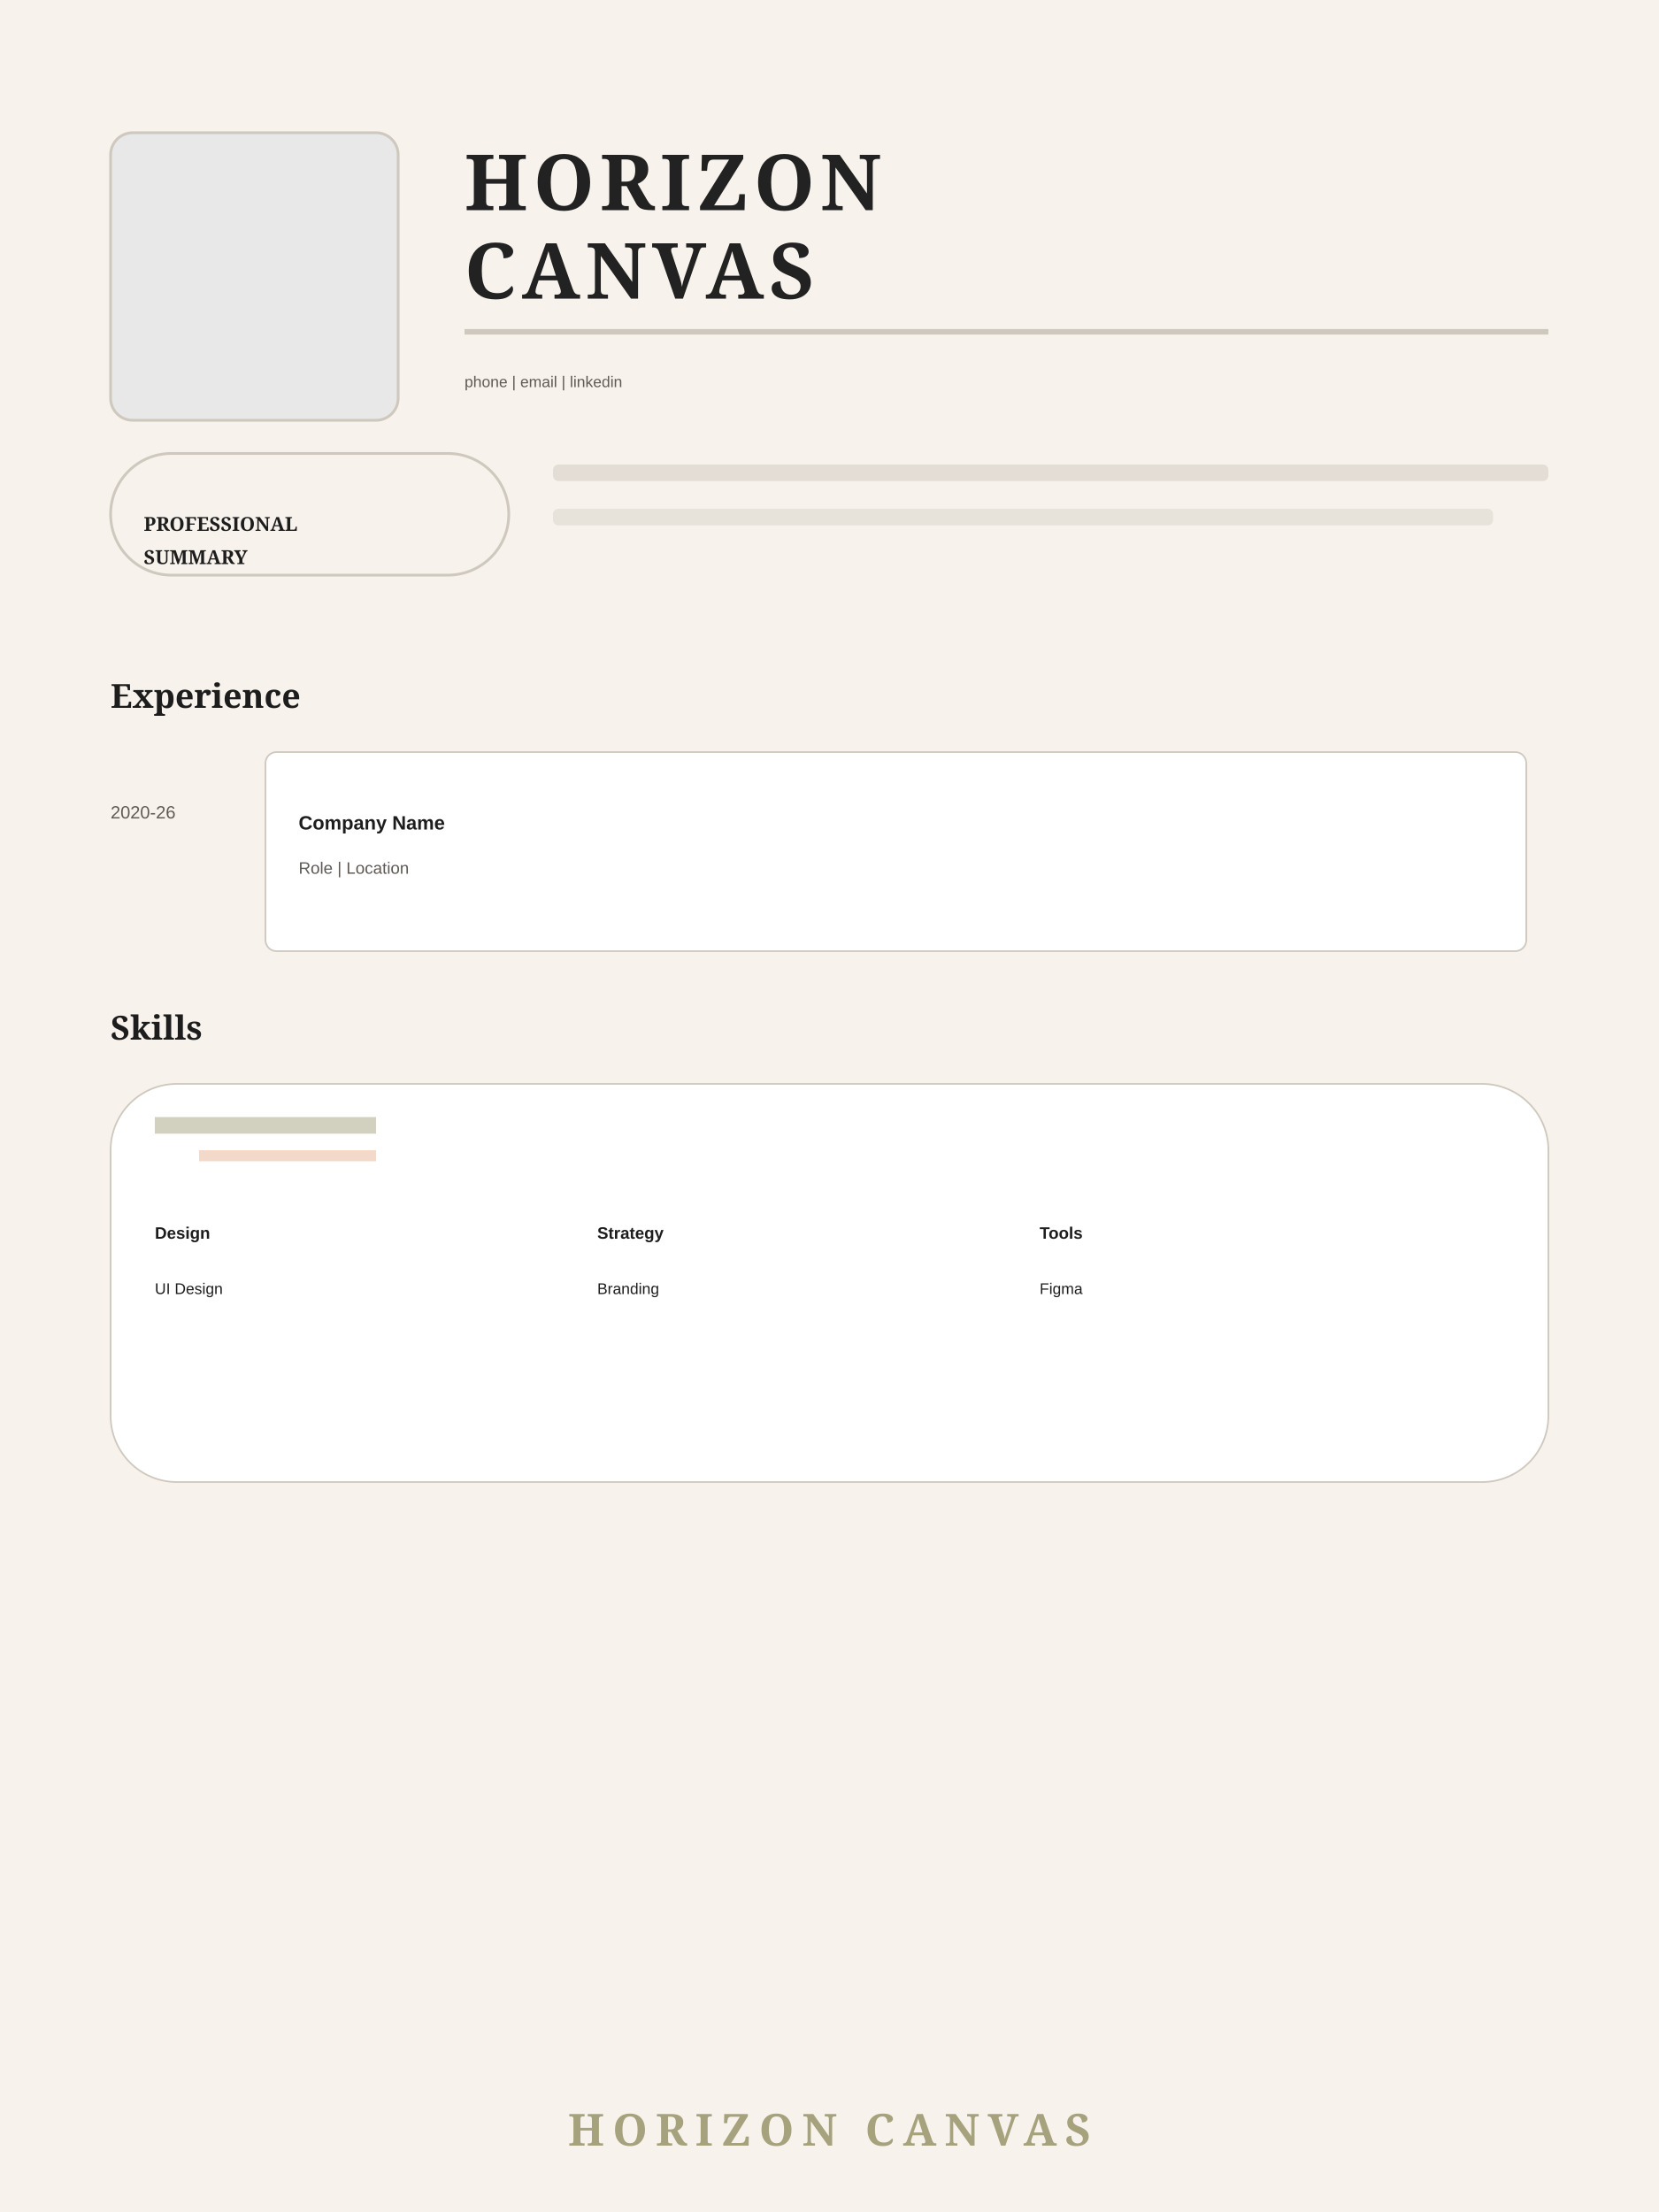
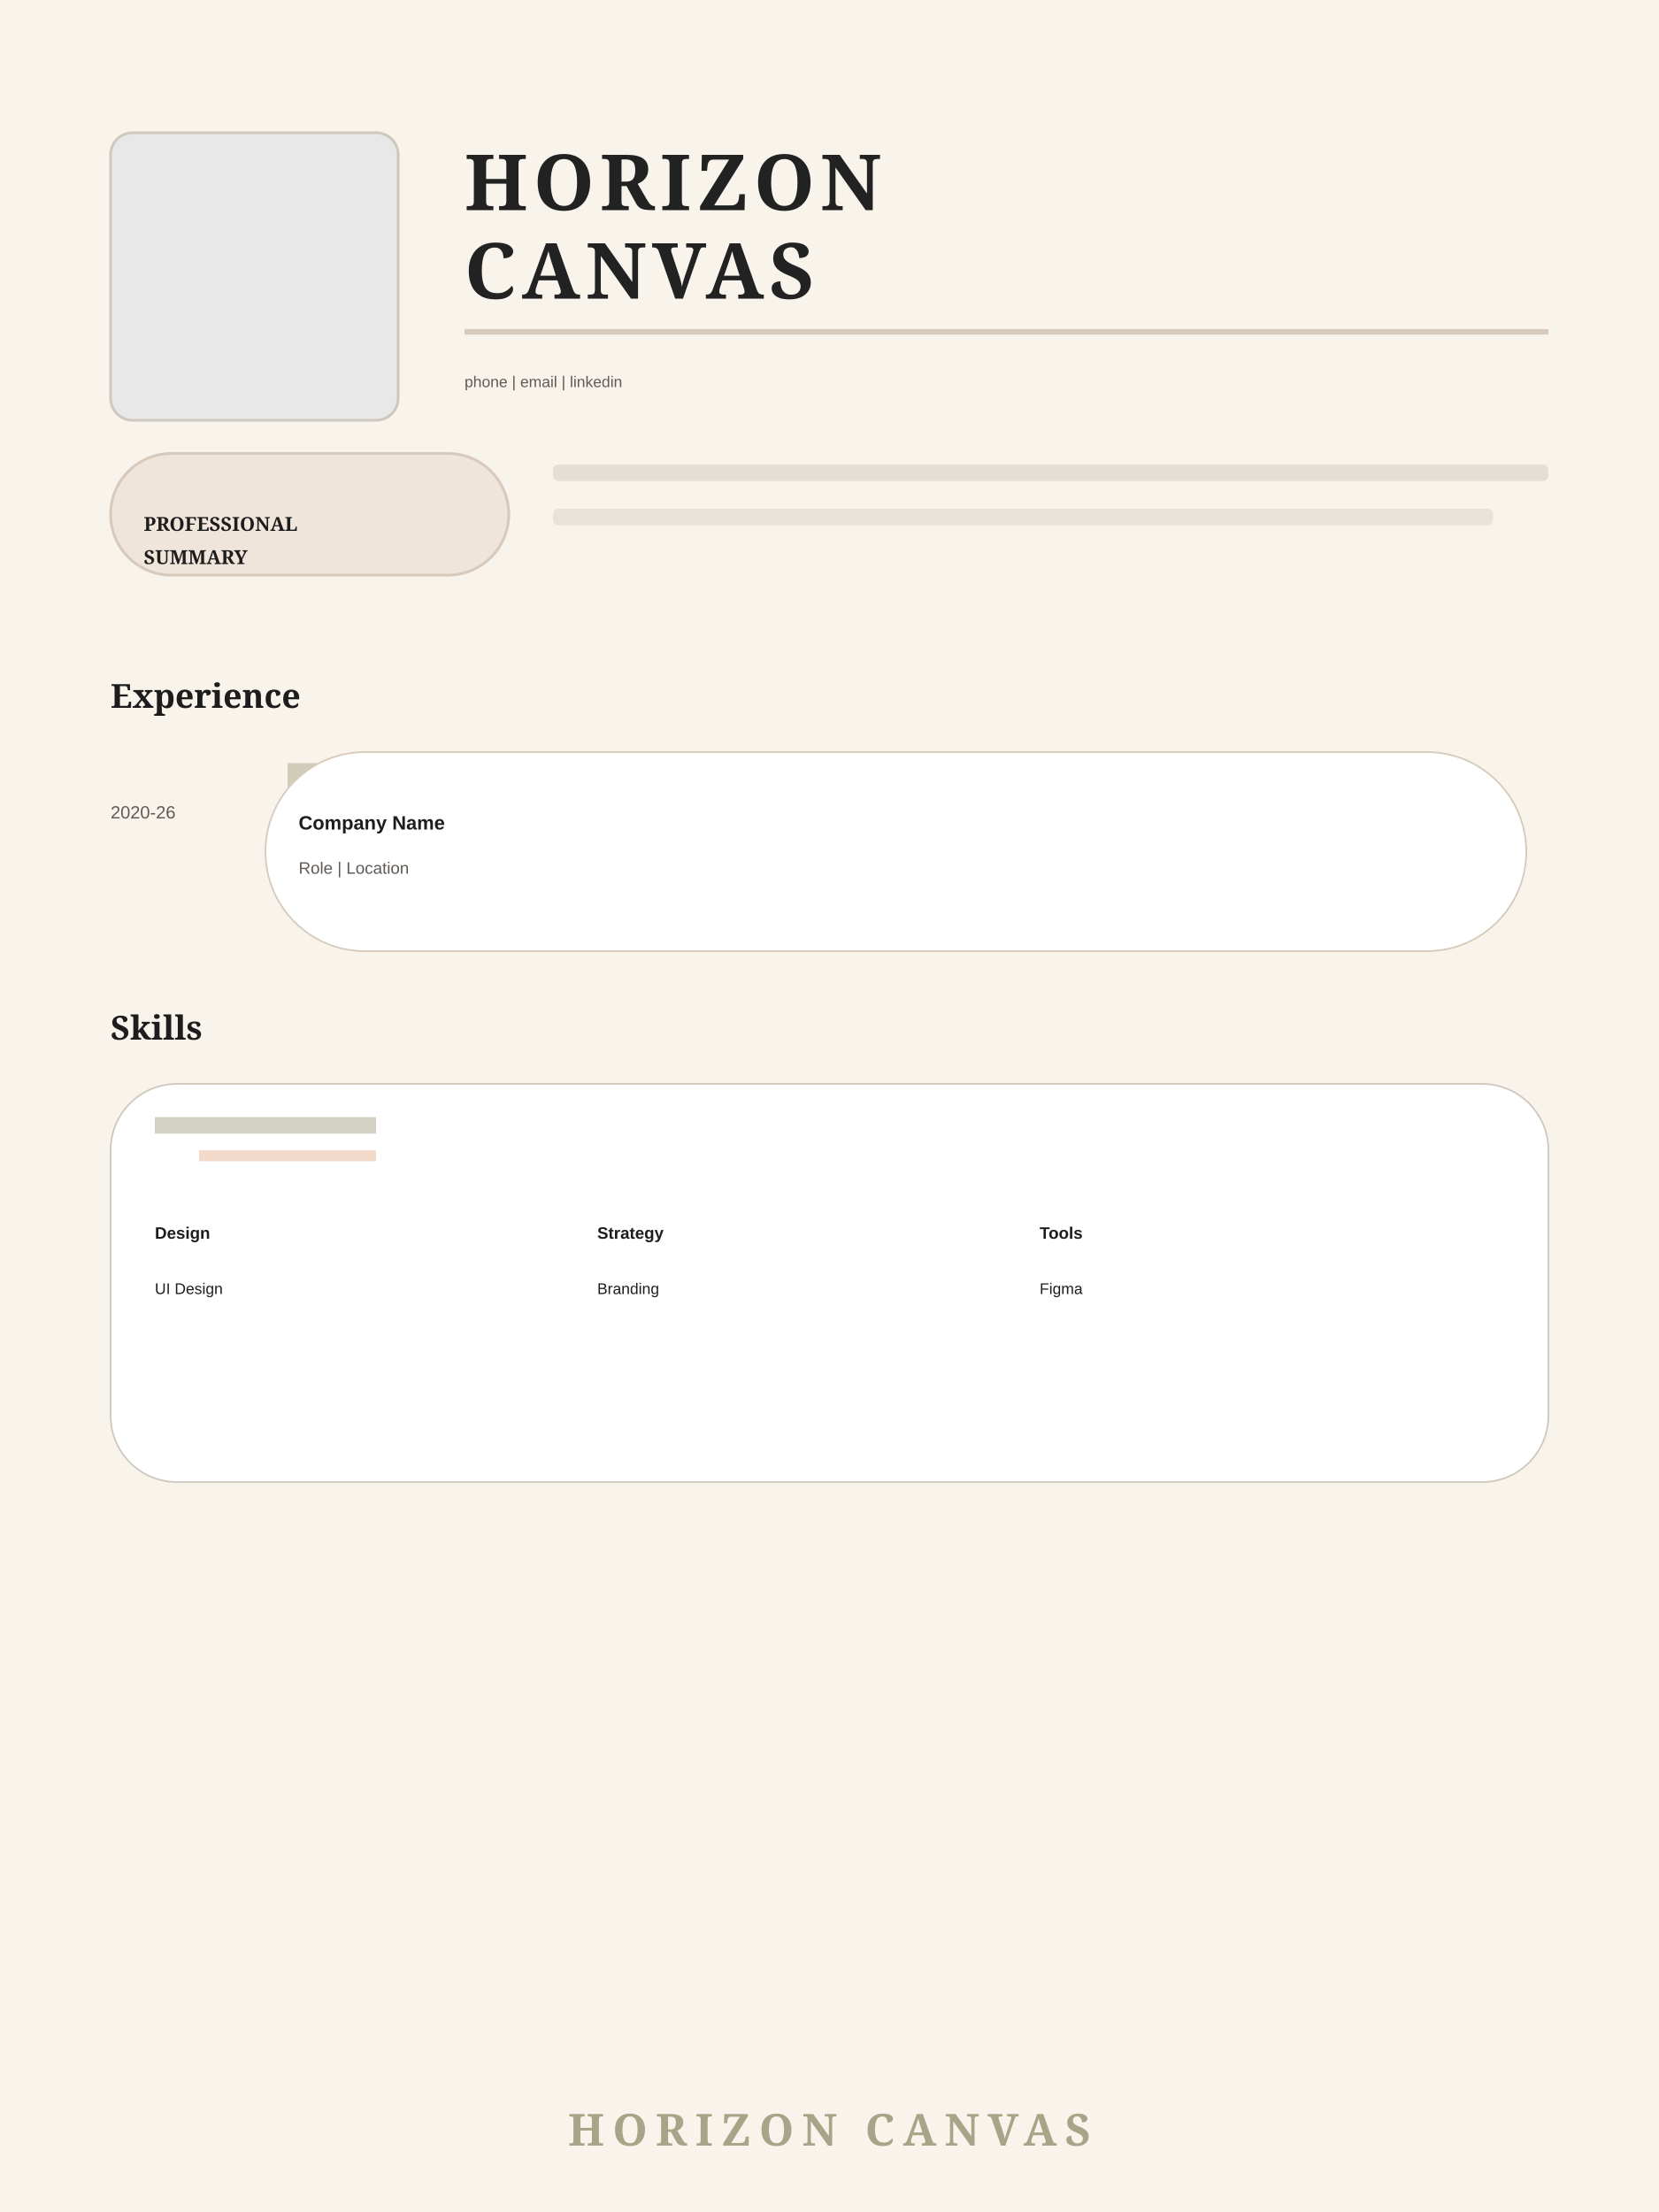
<svg xmlns="http://www.w3.org/2000/svg" width="300" height="400" viewBox="0 0 300 400">
-   <rect width="300" height="400" fill="#F7F3EC" />
+   <rect width="300" height="400" fill="#F8F4EC" />
  <rect x="20" y="24" width="52" height="52" rx="4" fill="#E8E8E8" stroke="#CFC8BE" stroke-width="0.5" />
  <text x="84" y="38" font-family="Georgia,serif" font-size="14" font-weight="700" fill="#222222" letter-spacing="1">HORIZON</text>
  <text x="84" y="54" font-family="Georgia,serif" font-size="14" font-weight="700" fill="#222222" letter-spacing="1">CANVAS</text>
-   <line x1="84" y1="60" x2="280" y2="60" stroke="#CFC8BE" />
+   <line x1="84" y1="60" x2="280" y2="60" stroke="#D7CABC" />
  <text x="84" y="70" font-family="Arial,sans-serif" font-size="2.8" fill="#5F5A55">phone | email | linkedin</text>
-   <rect x="20" y="82" width="72" height="22" rx="11" fill="#F7F3EC" stroke="#CFC8BE" stroke-width="0.5" />
+   <rect x="20" y="82" width="72" height="22" rx="11" fill="#EFE5DA" stroke="#D7CABC" stroke-width="0.5" />
  <text x="26" y="96" font-family="Georgia,serif" font-size="3.5" font-weight="600" fill="#1D1D1D">PROFESSIONAL</text>
  <text x="26" y="102" font-family="Georgia,serif" font-size="3.5" font-weight="600" fill="#1D1D1D">SUMMARY</text>
  <rect x="100" y="84" width="180" height="3" rx="1" fill="#CFC8BE" opacity="0.5" />
  <rect x="100" y="92" width="170" height="3" rx="1" fill="#CFC8BE" opacity="0.4" />
  <text x="20" y="128" font-family="Georgia,serif" font-size="6" font-weight="600" fill="#1D1D1D">Experience</text>
  <text x="20" y="148" font-family="Arial,sans-serif" font-size="3.2" fill="#5F5A55">2020-26</text>
-   <rect x="52" y="138" width="52" height="10" fill="#A5A27D" opacity="0.5" />
-   <rect x="58" y="144" width="48" height="8" fill="#E8B395" opacity="0.45" />
-   <rect x="48" y="136" width="228" height="36" rx="2" fill="#FFFFFF" stroke="#CFC8BE" stroke-width="0.3" />
+   <rect x="52" y="138" width="52" height="10" fill="#A8A487" opacity="0.5" />
+   <rect x="58" y="144" width="48" height="8" fill="#E7B494" opacity="0.45" />
+   <rect x="48" y="136" width="228" height="36" rx="18" fill="#FFFFFF" stroke="#D7CABC" stroke-width="0.3" />
  <text x="54" y="150" font-family="Arial,sans-serif" font-size="3.5" font-weight="700" fill="#1D1D1D">Company Name</text>
  <text x="54" y="158" font-family="Arial,sans-serif" font-size="3" fill="#5F5A55">Role | Location</text>
  <text x="20" y="188" font-family="Georgia,serif" font-size="6" font-weight="600" fill="#1D1D1D">Skills</text>
  <rect x="20" y="196" width="260" height="72" rx="12" fill="#FFFFFF" stroke="#CFC8BE" stroke-width="0.3" />
-   <rect x="28" y="202" width="40" height="3" fill="#A5A27D" opacity="0.5" />
-   <rect x="36" y="208" width="32" height="2" fill="#E8B395" opacity="0.5" />
+   <rect x="28" y="202" width="40" height="3" fill="#A8A487" opacity="0.5" />
+   <rect x="36" y="208" width="32" height="2" fill="#E7B494" opacity="0.5" />
  <text x="28" y="224" font-family="Arial,sans-serif" font-size="3" font-weight="700" fill="#1D1D1D">Design</text>
  <text x="108" y="224" font-family="Arial,sans-serif" font-size="3" font-weight="700" fill="#1D1D1D">Strategy</text>
  <text x="188" y="224" font-family="Arial,sans-serif" font-size="3" font-weight="700" fill="#1D1D1D">Tools</text>
  <text x="28" y="234" font-family="Arial,sans-serif" font-size="2.8" fill="#1D1D1D">UI Design</text>
  <text x="108" y="234" font-family="Arial,sans-serif" font-size="2.8" fill="#1D1D1D">Branding</text>
  <text x="188" y="234" font-family="Arial,sans-serif" font-size="2.8" fill="#1D1D1D">Figma</text>
-   <text x="150" y="388" text-anchor="middle" font-family="Georgia,serif" font-size="8" font-weight="600" fill="#A5A27D" letter-spacing="1.5">HORIZON CANVAS</text>
+   <text x="150" y="388" text-anchor="middle" font-family="Georgia,serif" font-size="8" font-weight="600" fill="#A8A487" letter-spacing="1.5">HORIZON CANVAS</text>
</svg>
